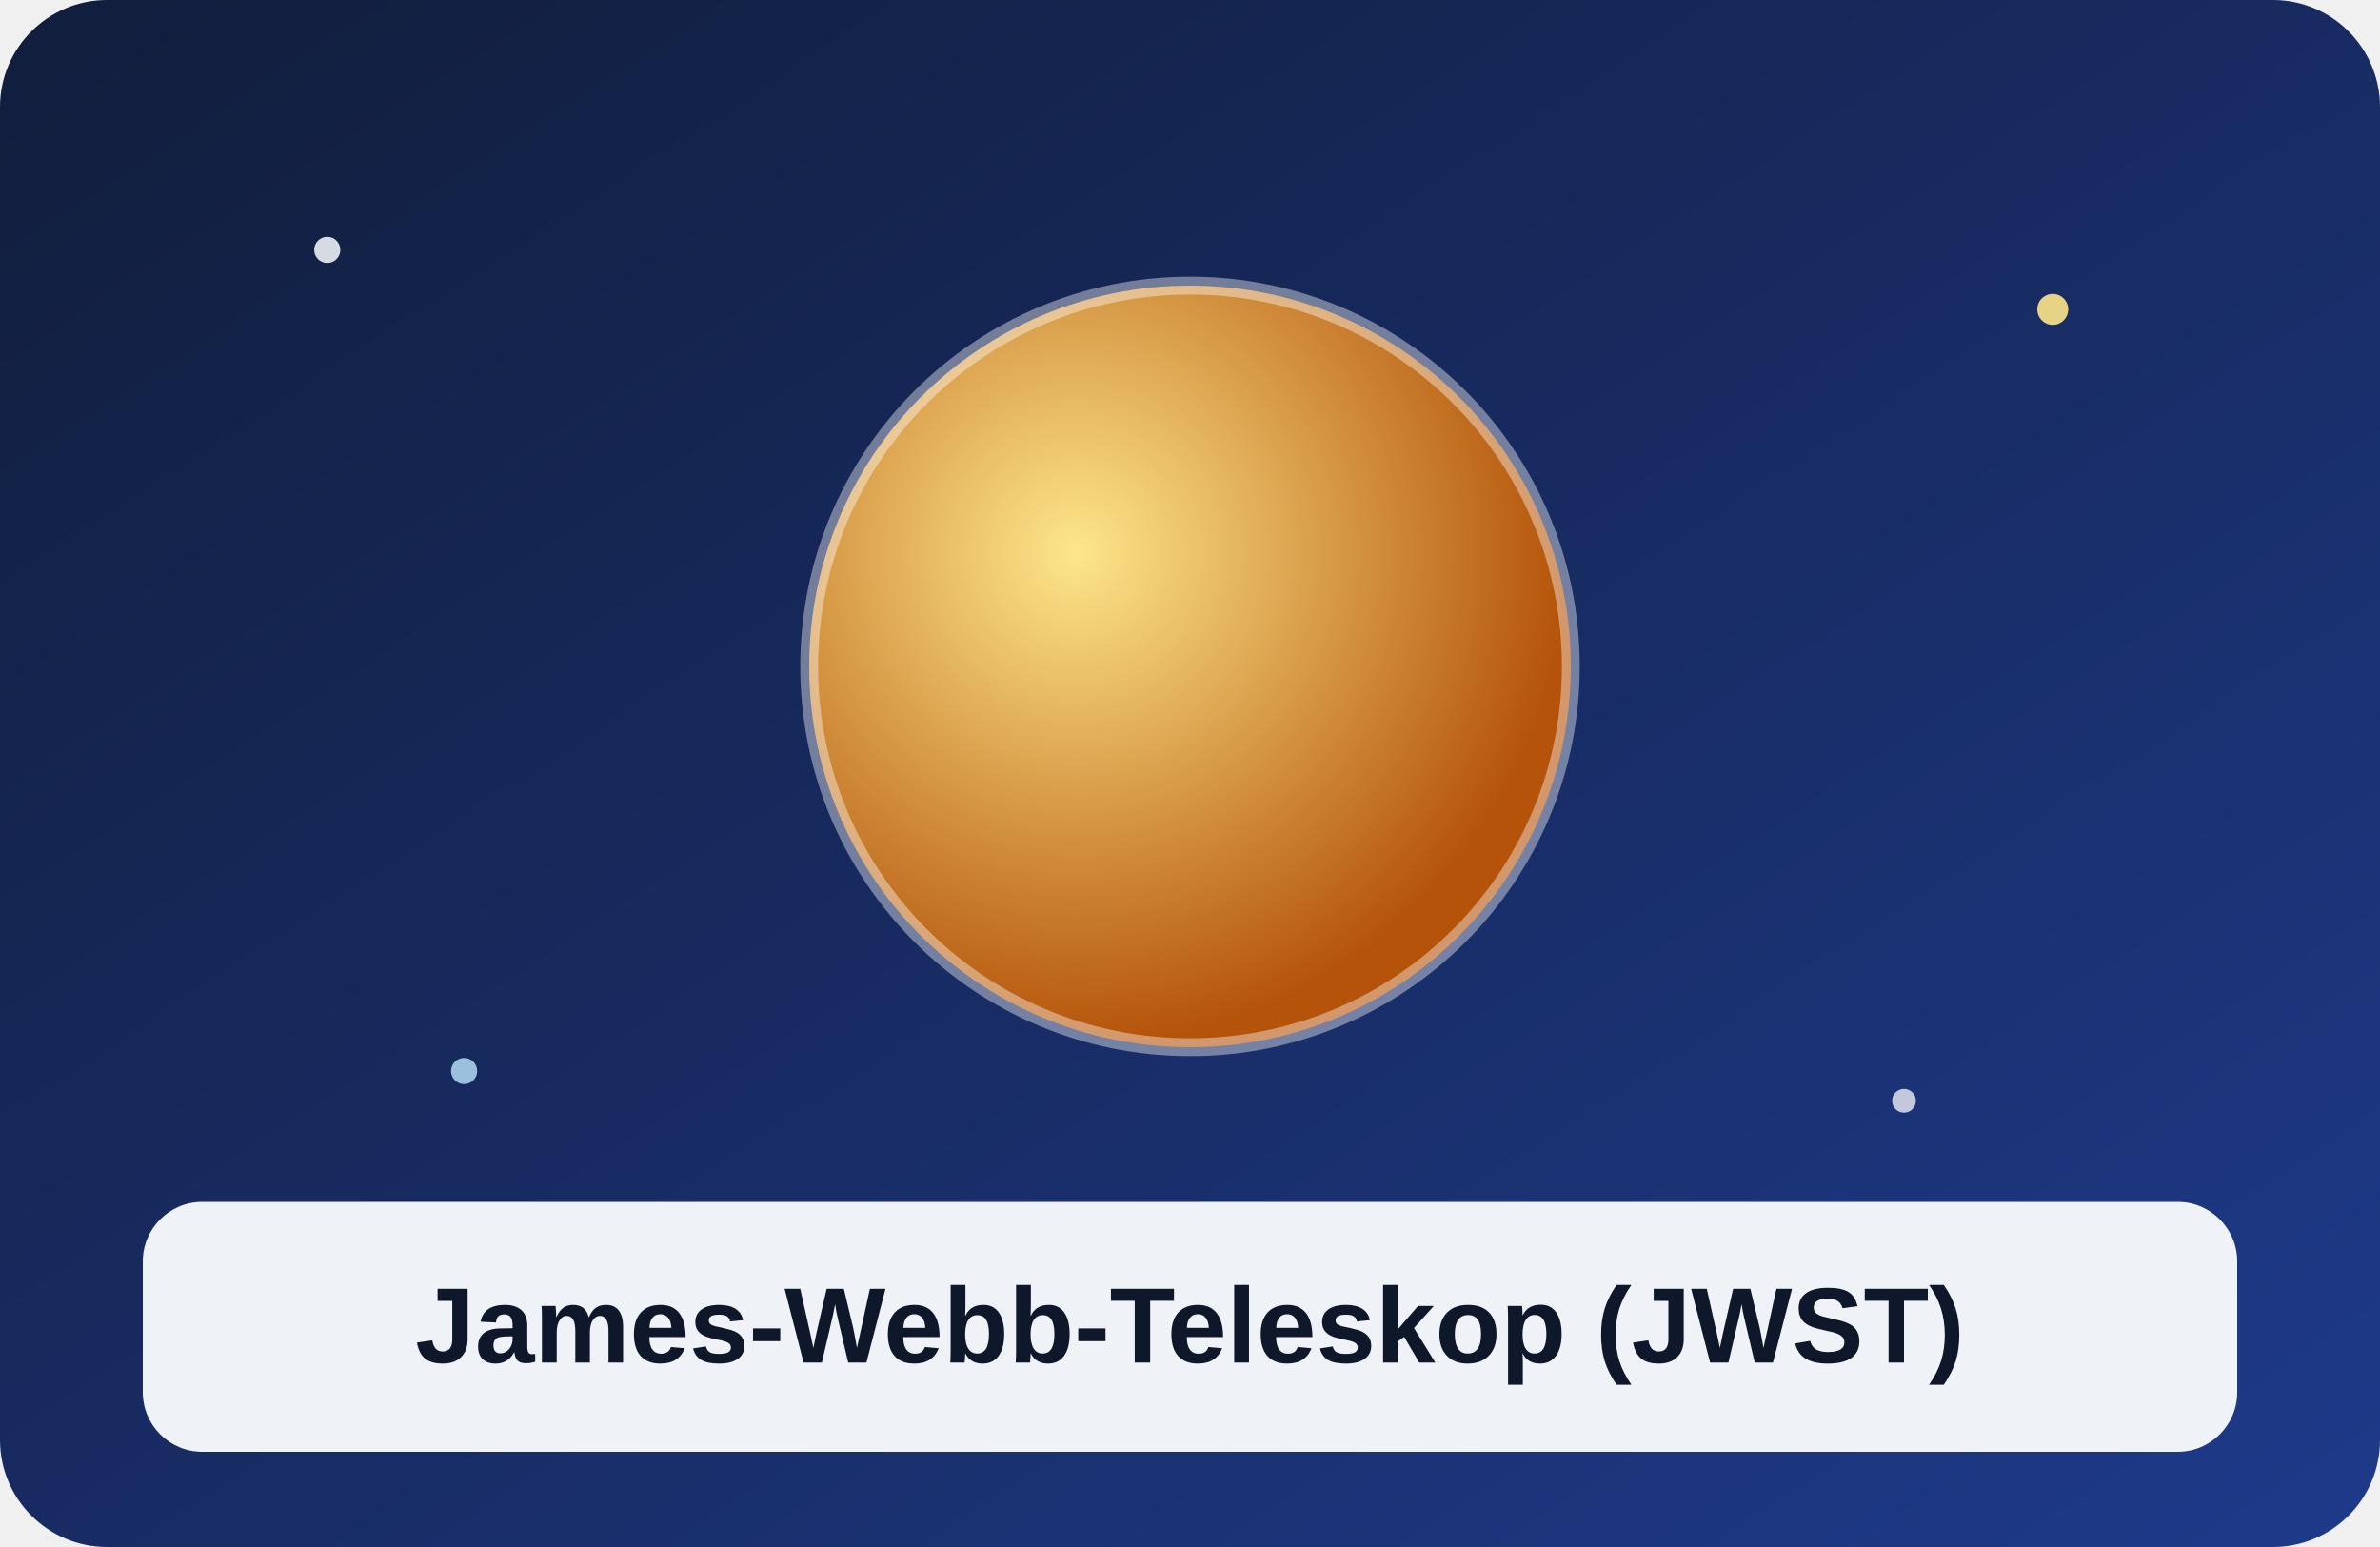
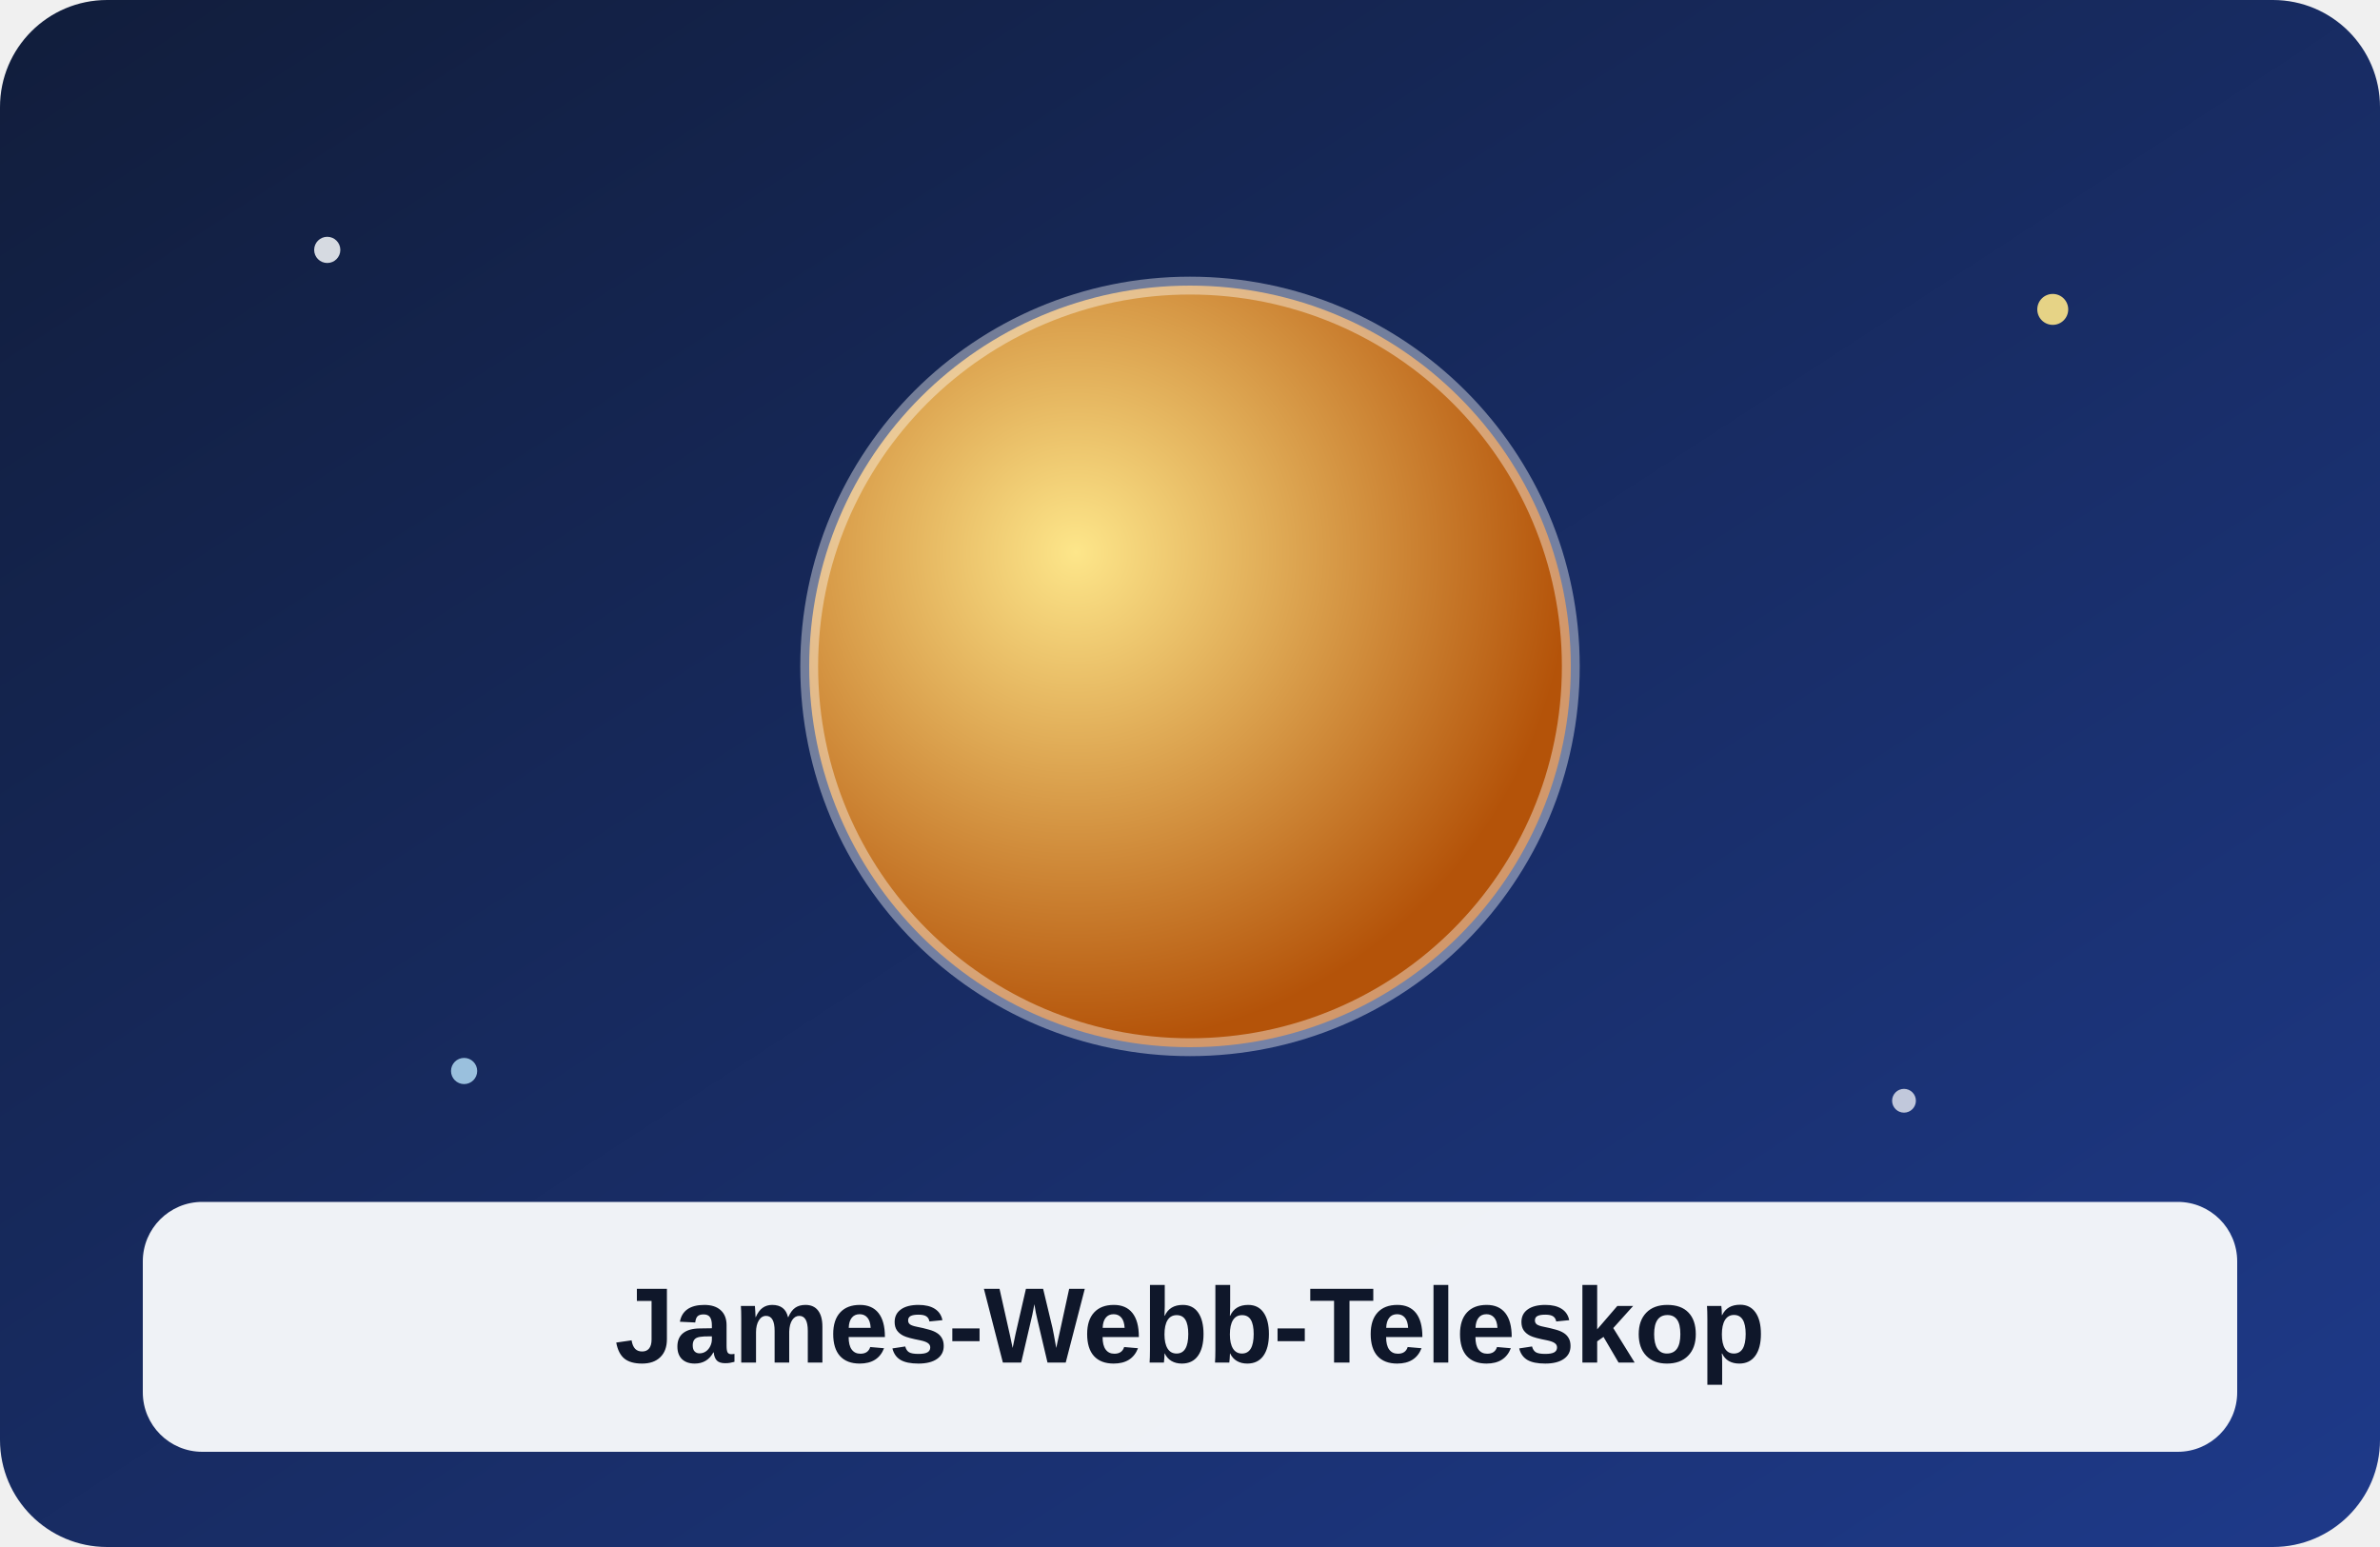
<svg xmlns="http://www.w3.org/2000/svg" viewBox="0 0 400 260" width="400" height="260">
  <defs>
    <linearGradient id="bg" x1="0" y1="0" x2="1" y2="1">
      <stop offset="0%" stop-color="#111D3B" />
      <stop offset="100%" stop-color="#1E3A8A" />
    </linearGradient>
    <radialGradient id="orb" cx="35%" cy="35%" r="65%">
      <stop offset="0%" stop-color="#FDE68A" />
      <stop offset="100%" stop-color="#B45309" />
    </radialGradient>
  </defs>
  <rect width="400" height="260" rx="18" fill="url(#bg)" />
  <circle cx="55" cy="42" r="2.2" fill="#F8FAFC" opacity="0.85" />
  <circle cx="345" cy="52" r="2.6" fill="#FDE68A" opacity="0.9" />
  <circle cx="320" cy="185" r="2" fill="#F8FAFC" opacity="0.75" />
  <circle cx="78" cy="180" r="2.2" fill="#BAE6FD" opacity="0.8" />
  <circle cx="200" cy="112" r="64" fill="url(#orb)" stroke="#FFFFFF" stroke-width="3" stroke-opacity="0.4" />
  <rect x="24" y="202" width="352" height="42" rx="10" fill="#F8FAFC" opacity="0.96" />
-   <text x="200" y="229" font-family="Segoe UI, Arial, sans-serif" font-size="18" font-weight="700" fill="#0F172A" text-anchor="middle">James-Webb-Teleskop (JWST)</text>
+   <text x="200" y="229" font-family="Segoe UI, Arial, sans-serif" font-size="18" font-weight="700" fill="#0F172A" text-anchor="middle">James-Webb-Teleskop</text>
</svg>
